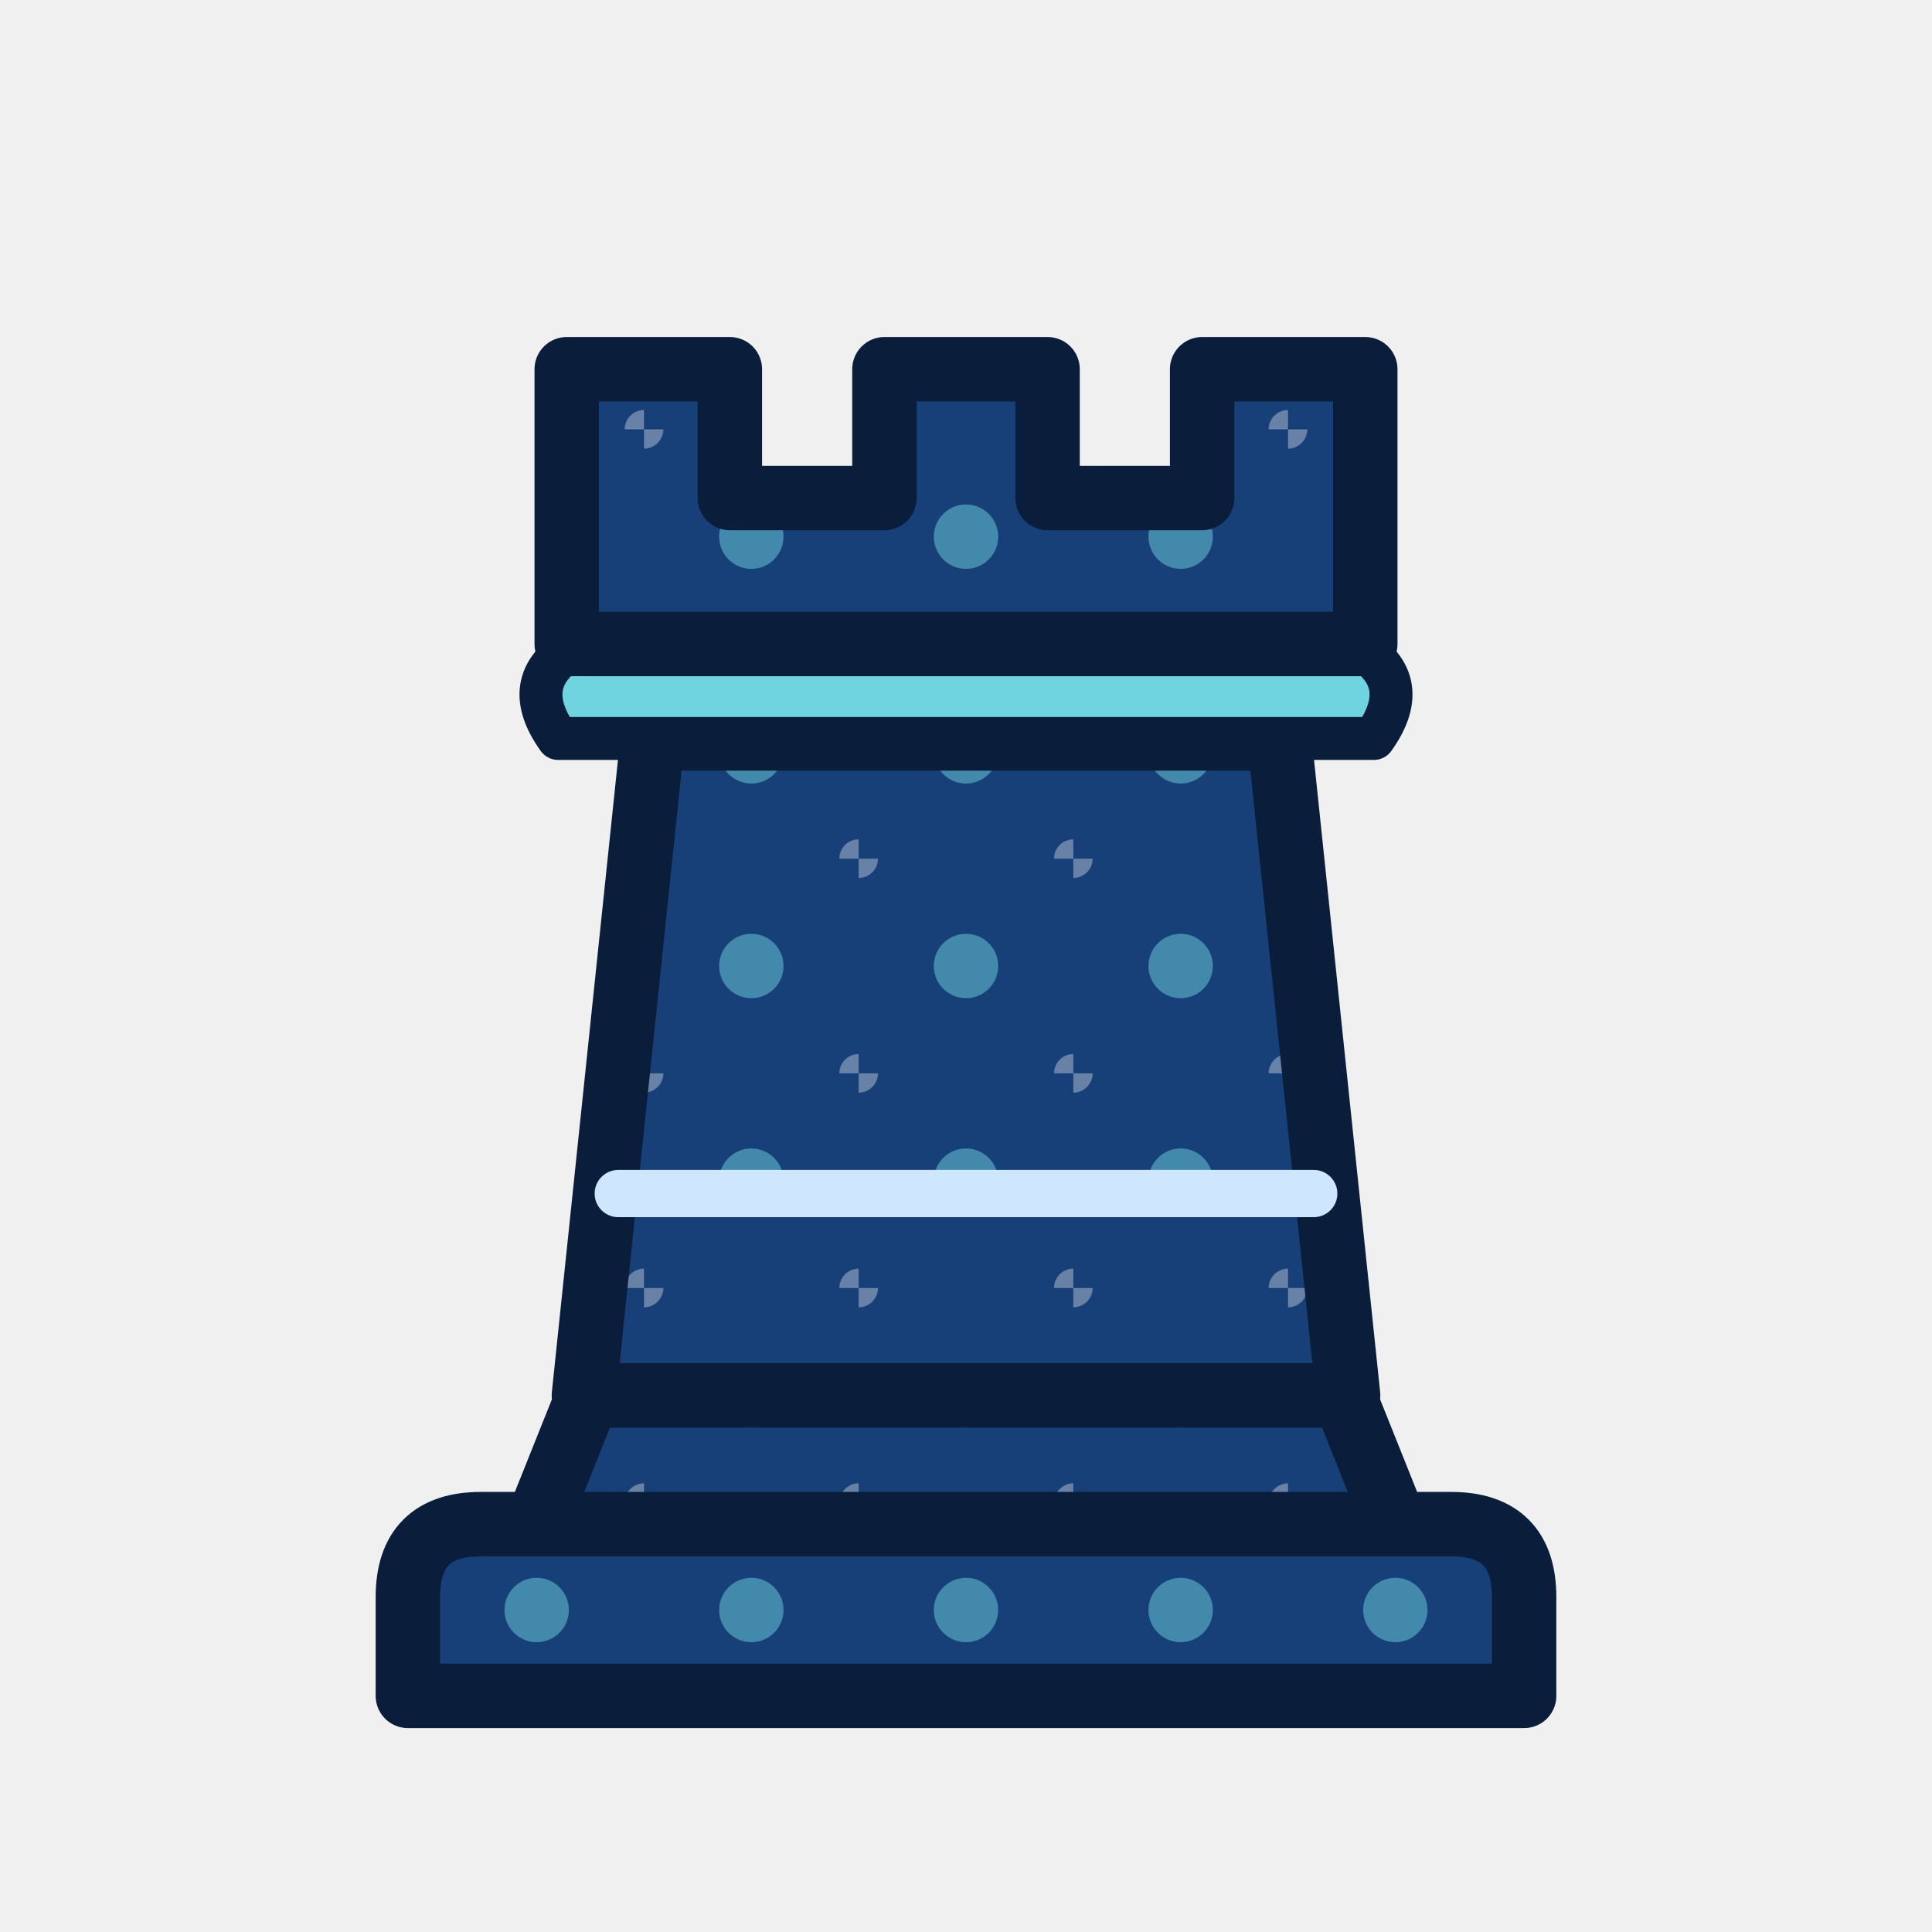
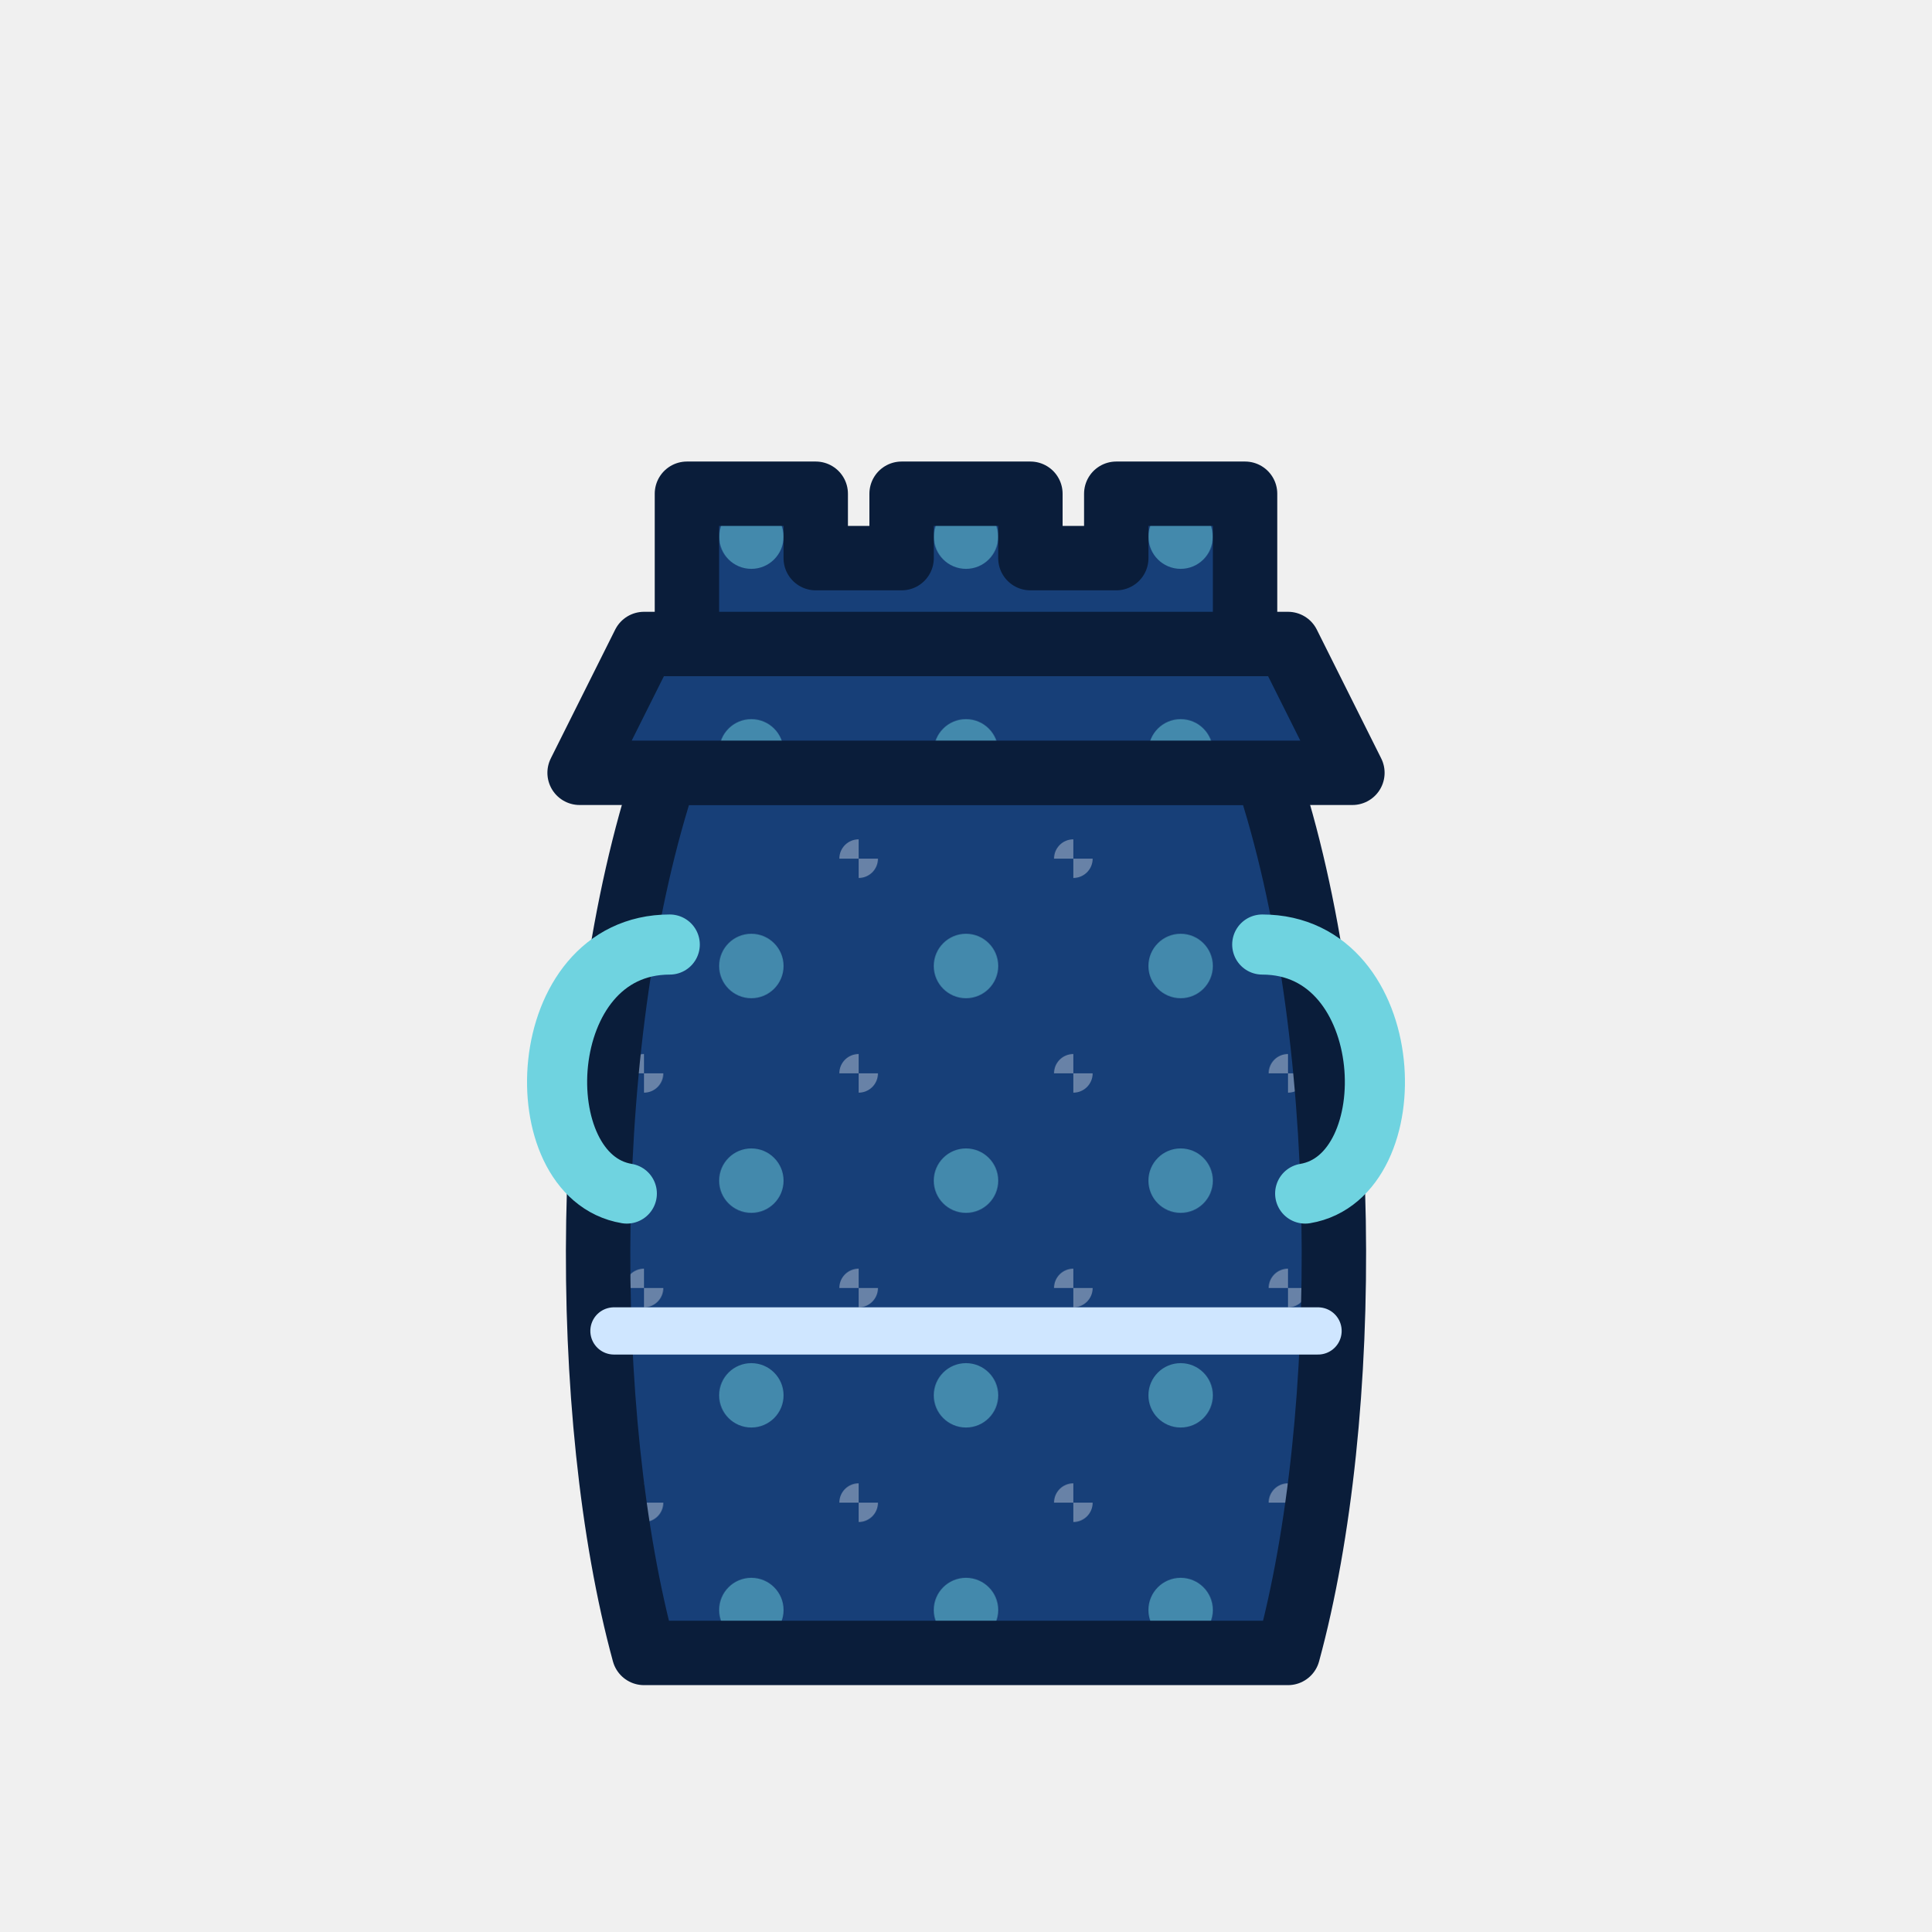
<svg xmlns="http://www.w3.org/2000/svg" width="45" height="45" viewBox="0 0 45 45">
  <defs>
    <pattern id="p" width="5" height="5" patternUnits="userSpaceOnUse">
      <rect width="5" height="5" fill="#173f78" />
      <circle cx="2.5" cy="2.5" r="0.75" fill="#6fd3e0" opacity="0.5" />
      <circle cx="0" cy="0" r="0.45" fill="#ffffff" opacity="0.35" />
      <circle cx="5" cy="5" r="0.45" fill="#ffffff" opacity="0.35" />
    </pattern>
  </defs>
  <g stroke-width="1.5" stroke-linecap="round" stroke-linejoin="round">
-     <path d="M9.5 39.5H35.5V37.2Q35.5 35.5 33.8 35.5H11.2Q9.5 35.5 9.5 37.2Z M12.5 35.5H32.5L31.3 32.5H13.7Z" fill="url(#p)" stroke="#0a1d3a" />
-     <path d="M13.6 32.5L15.2 17.2H29.8L31.4 32.5Z" fill="url(#p)" stroke="#0a1d3a" />
-     <path d="M14.4 27.8H30.6" fill="none" stroke="#cfe6ff" stroke-width="1.1" />
-     <path d="M13 17.2H32Q33 15.8 31.5 15H13.5Q12 15.8 13 17.2Z" fill="#6fd3e0" stroke="#0a1d3a" stroke-width="1" />
-     <path d="M13.2 15V8.6H17V11.6H20.6V8.6H24.4V11.6H28V8.6H31.8V15Z" fill="url(#p)" stroke="#0a1d3a" />
+     <path d="M15 38.5C13.5 33 13.5 24 15.5 18H29.5C31.5 24 31.5 33 30 38.5Z" fill="url(#p)" stroke="#0a1d3a" />
+     <path d="M15.6 22C12.4 22 12.2 27.4 14.6 27.8 M29.4 22C32.6 22 32.8 27.4 30.4 27.8" fill="none" stroke="#6fd3e0" stroke-width="1.4" />
+     <path d="M14.3 31H30.7" fill="none" stroke="#cfe6ff" stroke-width="1.1" />
+     <path d="M13.5 18H31.5L30 15H15Z" fill="url(#p)" stroke="#0a1d3a" />
+     <path d="M16 15V11.5H19V13H21V11.5H24V13H26V11.5H29V15Z" fill="url(#p)" stroke="#0a1d3a" />
  </g>
</svg>
